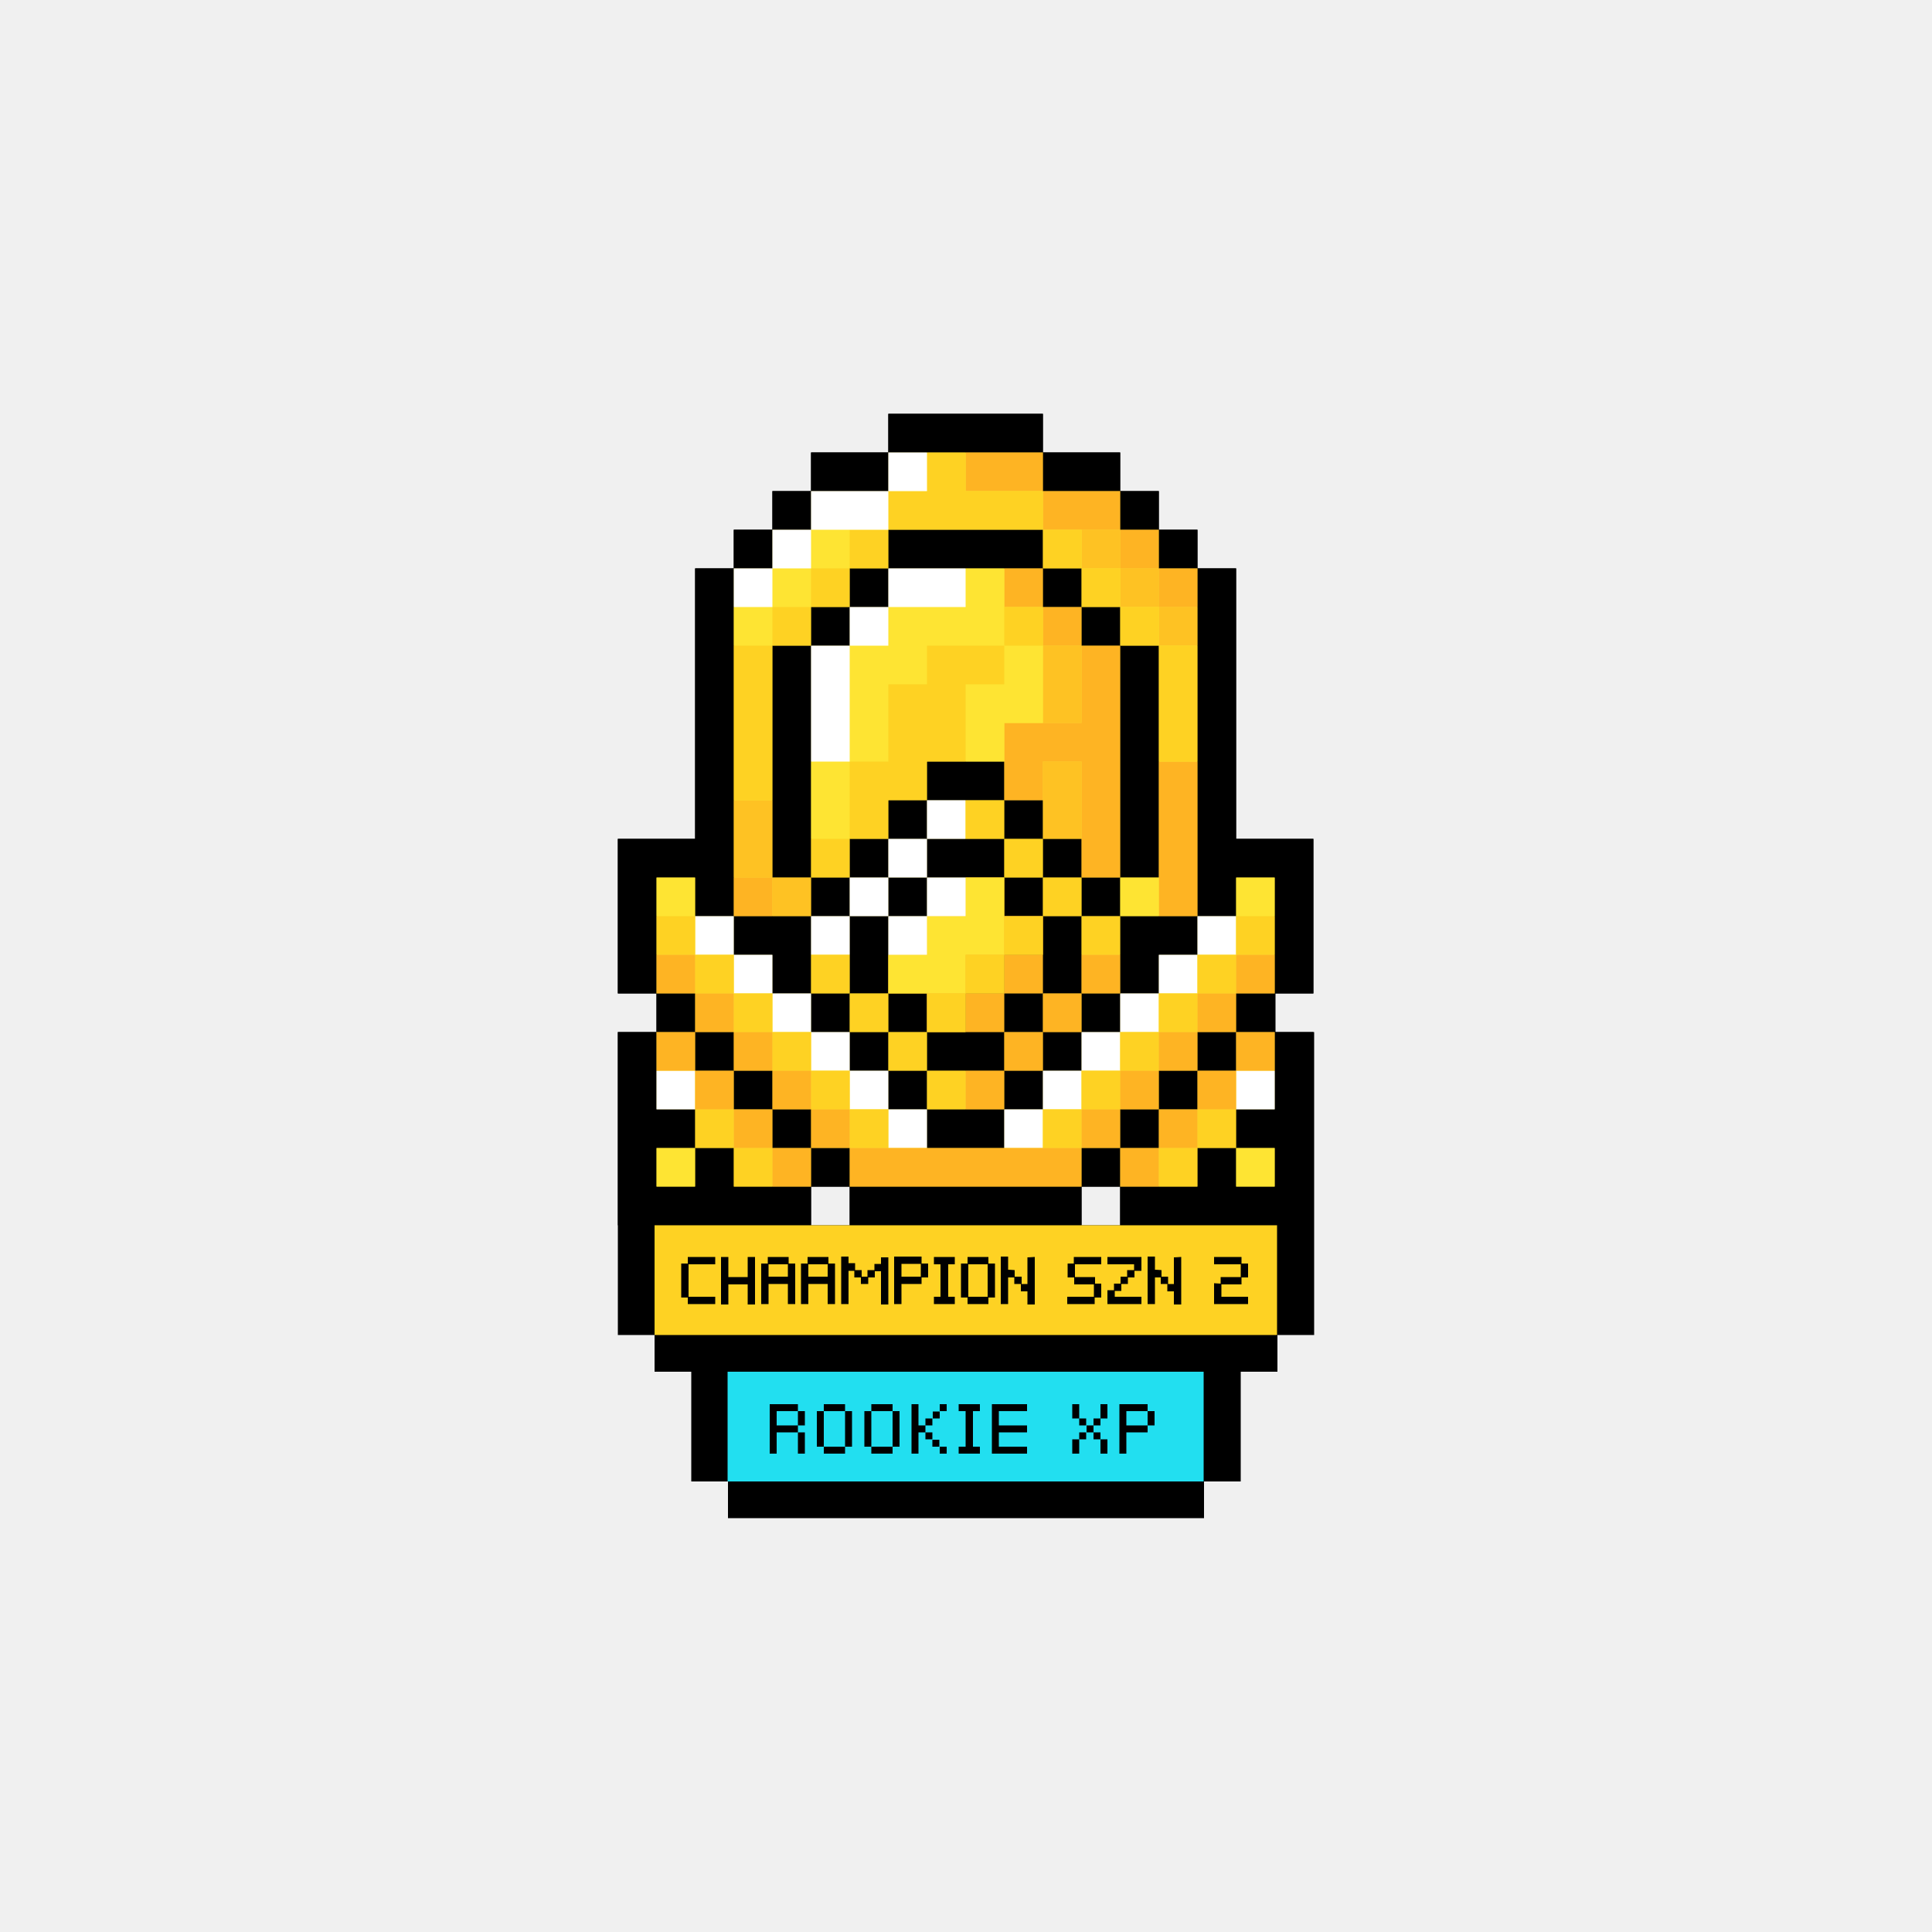
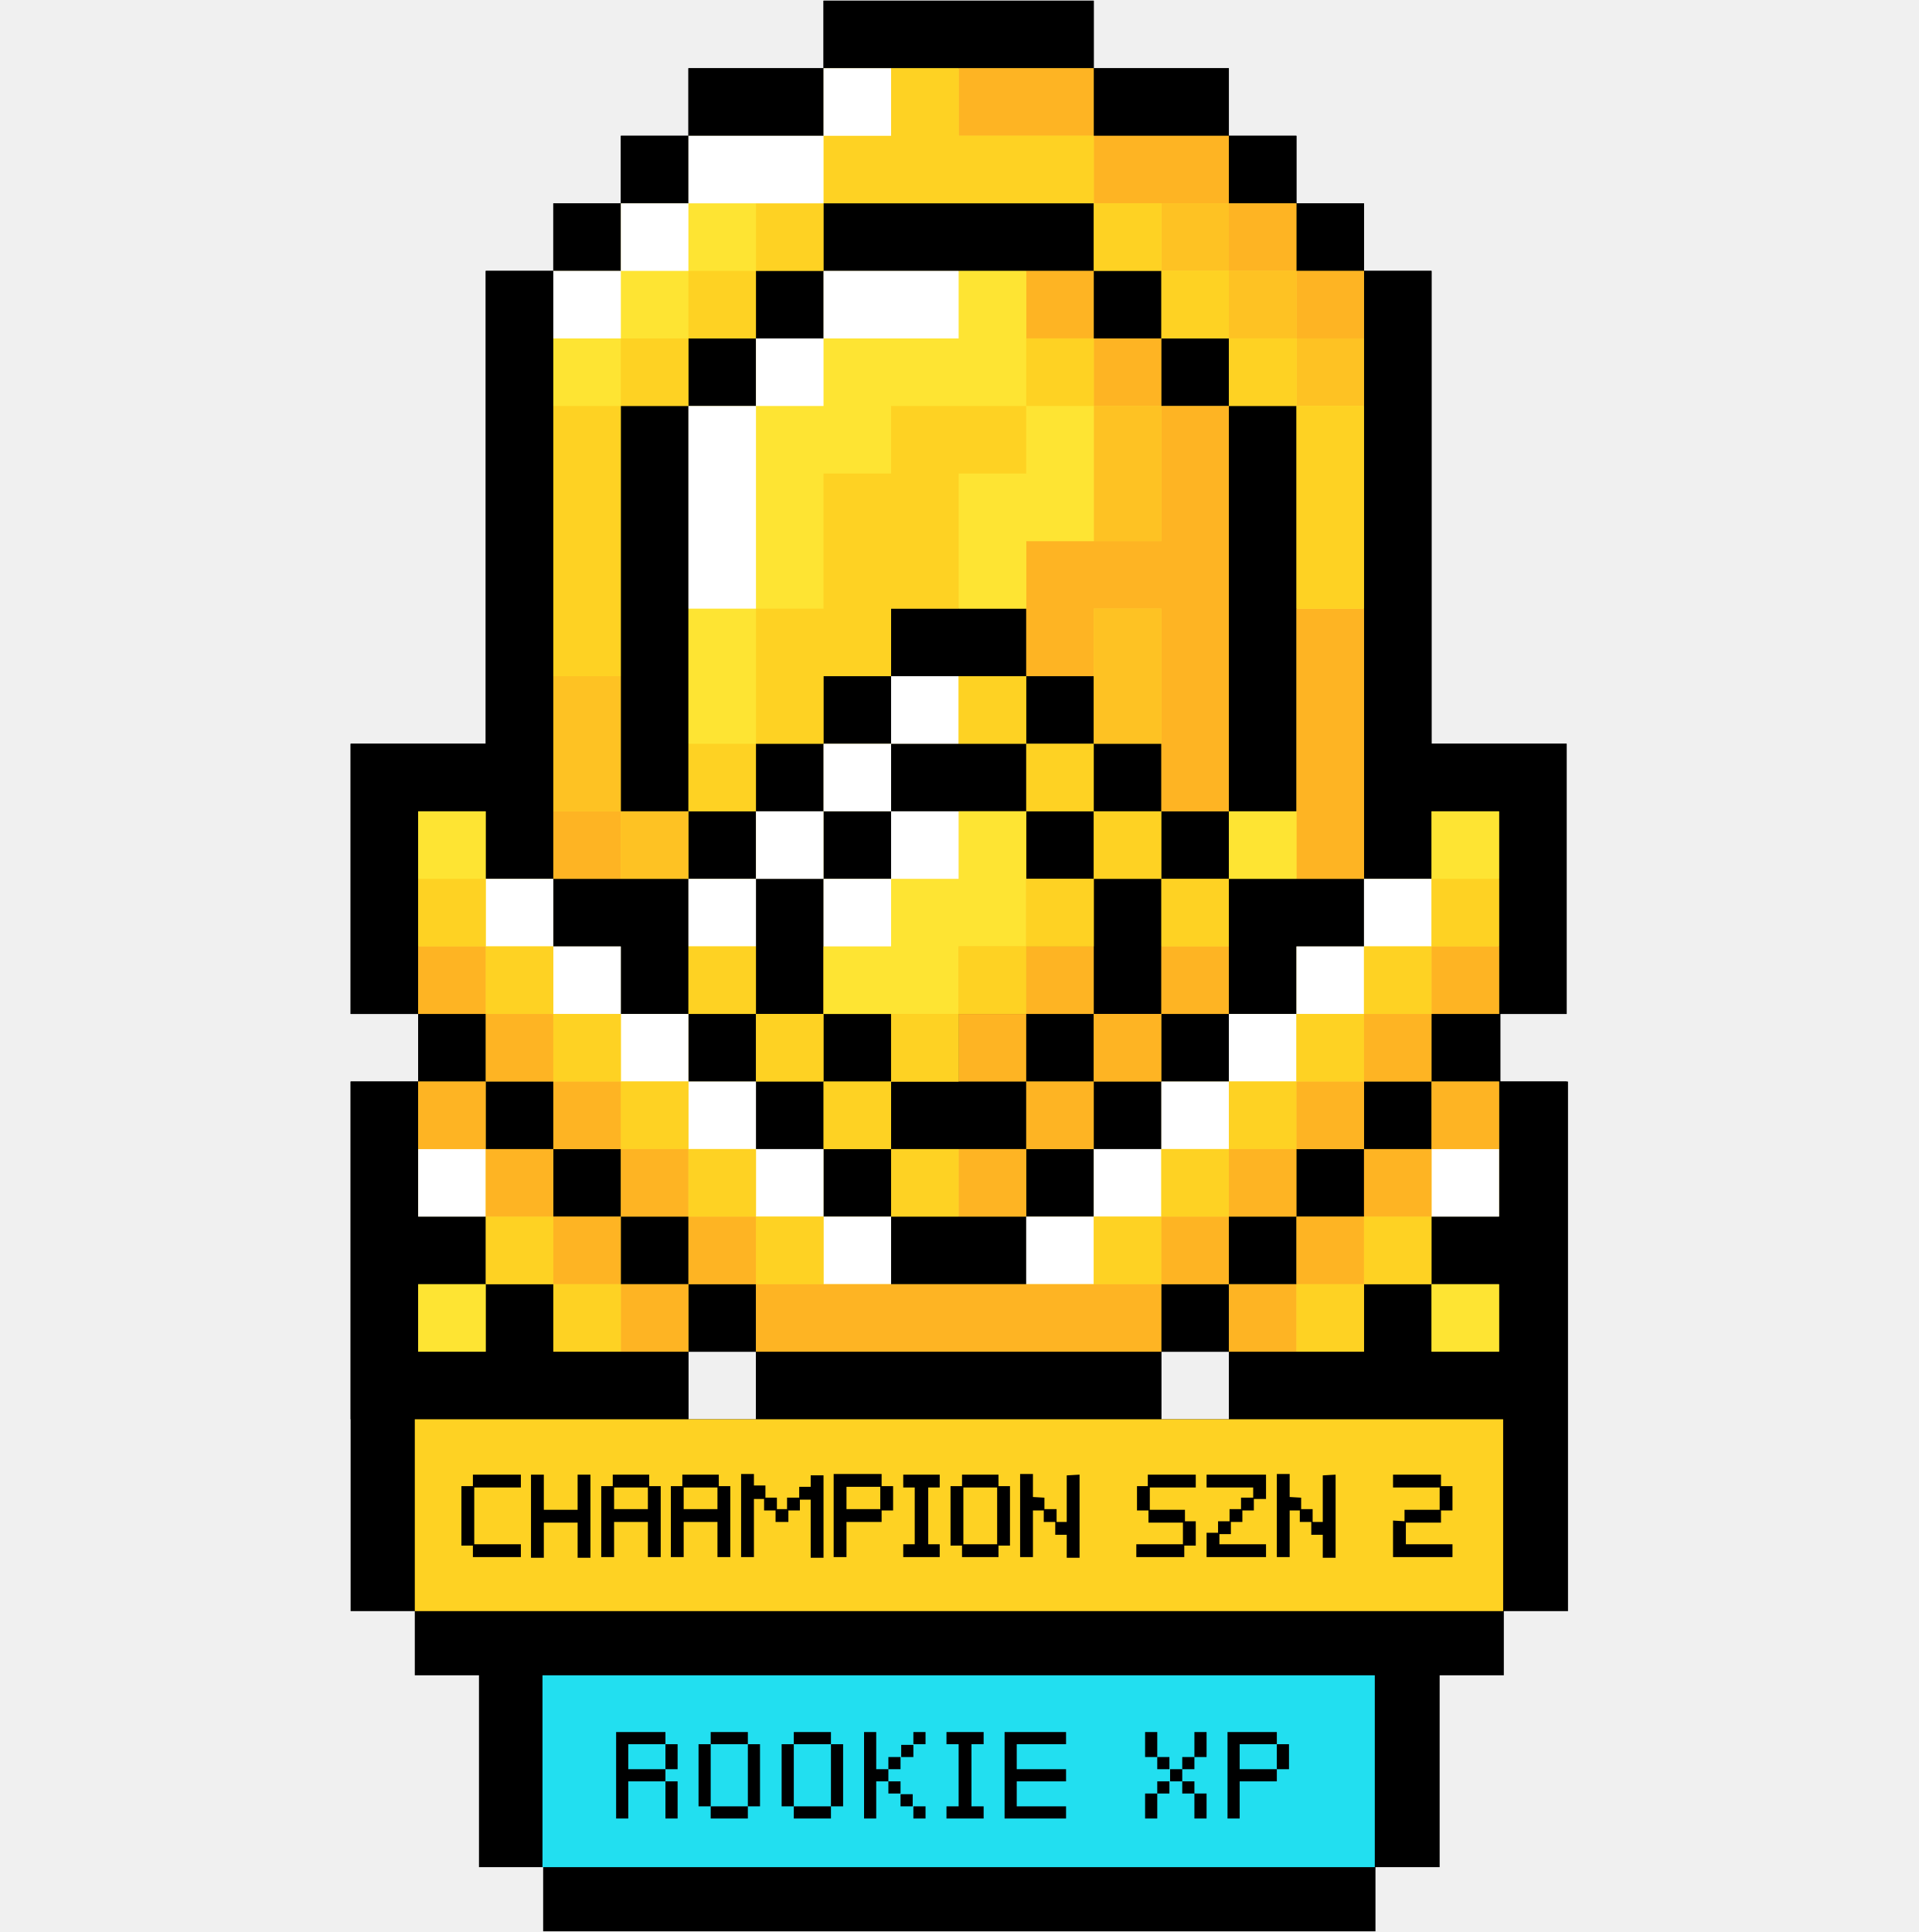
- <svg xmlns="http://www.w3.org/2000/svg" viewBox="0 0 500 500">
-   <path d="M339.9 257.1v-40h-20v-70h-10v-10h-10v-10h-10v-10h-20v-10h-40v10h-20v10h-10v10h-10v10h-10v70h-20v40h10v10h-10v50 28.4h9.5v9.5h9.5v28.4h9.5v9.5h123.2v-9.5h9.5V355h9.5v-9.5h9.5v-78.4h-10v-10h9.8zm-130 60v-10h10v10h-10zm70 0v-10h10v10h-10z" />
-   <g fill="#fee433">
-     <path d="M209.9 237.1v-10h-10v-60h10v-10h10v-10h10v-10h40v10h10v10h10v10h10v60h-10v10h20v-90h-10v-10h-10v-10h-20v-10h-40v10h-20v10h-10v10h-10v90h20z" />
-     <path d="M319.9 227.1v10h-10v10h-10v10h-10v10h-10v10h-10v10h-10v10h-20v-10h-10v-10h-10v-10h-10v-10h-10v-10h-10v-10h-10v-10h-10v30h10v10h10v10h10v10h10v10h10v10h60v-10h10v-10h10v-10h10v-10h10v-10h10v-30h-10zm-150 70h10v10h-10zm150 0h10v10h-10zm-100-80h10v-10h10v-10h20v10h10v10h10v10h10v-60h-10v-10h-10v-10h-40v10h-10v10h-10v60h10v-10z" />
-     <path d="M269.9 237.1h-10v-10h-20v10h-10v20h10v10h20v-10h10v-20zm-20-20h10v-10h-20v10h10z" />
-     <path d="M229.9 217.1h10v10h-10z" />
-     <path d="M219.9 227.1h10v10h-10zm10 40h10v10h-10zm40-40h10v10h-10z" />
-     <path d="M259.9 217.1h10v10h-10zm-40 30v-10h-10v20h10v-10z" />
-     <path d="M289.9 237.1h-10v20h10v-20zm-70 20h10v10h-10zm40 10h10v10h-10z" />
-     <path d="M249.9 277.1h-10v10h20v-10h-10zm20-20h10v10h-10zm-70 30h-10v-10h-10v-10h-10v20h10v10h10v10h20v-10h-10v-10zm110-10v10h-10v10h-10v10h20v-10h10v-10h10v-20h-10v10h-10z" />
-   </g>
-   <path d="M279.9 127.1h10v-10h-20v10h10z" />
-   <path d="M289.9 127.1h10v10h-10z" />
-   <path d="M299.9 137.1h10v10h-10zm-70-10v-10h-20v10h20z" />
-   <path d="M199.9 127.1h10v10h-10z" />
-   <path d="M189.9 137.1h10v10h-10zm100 50v40h10v-60h-10v20zm-80 20v-40h-10v60h10v-20zm40-90h20v-10h-40v10h20zm0 30h20v-10h-40v10h20z" />
-   <path d="M269.9 147.1h10v10h-10z" />
-   <path d="M279.9 157.1h10v10h-10zm-60-10h10v10h-10z" />
-   <path d="M209.9 157.1h10v10h-10zm30 130v10h20v-10h-20zm20-80v-10h-20v10h20zm-20 60v10h20v-10h-20z" />
-   <path d="M259.9 257.1h10v10h-10zm0-50h10v10h-10zm20 20h10v10h-10z" />
-   <path d="M289.9 237.1v20h10v-10h10v-10h-20zm-20-20h10v10h-10zm50 40h10v10h-10z" />
-   <path d="M329.9 217.1h-10v-70h-10v90h10v-10h10v30h10v-40h-10zm-50 40h10v10h-10z" />
-   <path d="M269.9 267.1h10v10h-10z" />
-   <path d="M259.9 277.1h10v10h-10zm-80-10h10v10h-10z" />
-   <path d="M189.9 277.1h10v10h-10z" />
-   <path d="M199.9 287.1h10v10h-10z" />
-   <path d="M209.9 297.1h10v10h-10z" />
-   <path d="M189.9 307.1v-10h-10v10h-10v-10h10v-10h-10v-20h-10v50h50v-10h-20zm120-40h10v10h-10z" />
-   <path d="M299.9 277.1h10v10h-10z" />
-   <path d="M289.9 287.1h10v10h-10z" />
-   <path d="M279.9 297.1h10v10h-10z" />
-   <path d="M259.9 307.1h-40v10h60v-10h-20zm70-20h-10v10h10v10h-10v-10h-10v10h-20v10h50v-50h-10v20zm-100-30h10v10h-10zm20-40h-10v10h20v-10h-10z" />
-   <path d="M259.9 227.1h10v10h-10zm-30 0h10v10h-10z" />
-   <path d="M269.9 247.1v10h10v-20h-10v10zm-40-10h-10v20h10v-20z" />
-   <path d="M229.9 207.1h10v10h-10zm-20 20h10v10h-10z" />
-   <path d="M209.9 237.1h-20v10h10v10h10v-20zm10-20h10v10h-10zm-50 40h10v10h-10z" />
-   <path d="M169.9 237.1v-10h10v10h10v-90h-10v70h-20v40h10v-20zm40 20h10v10h-10z" />
-   <path d="M219.9 267.1h10v10h-10z" />
-   <path d="M229.9 277.1h10v10h-10zm20-20h10v10h-10z" />
-   <path d="M259.9 247.1h10v10h-10z" />
-   <g fill="#feb423">
-     <path d="M239.9 257.1h10v10h-10z" />
-     <path d="M249.9 247.1h10v10h-10z" />
-     <path d="M259.9 237.1h10v10h-10z" />
-     <path d="M249.9 227.1v10h-10v10h-10v10h20v-10h10v-20h-10z" />
-   </g>
-   <g fill="#fec223">
-     <path d="M269.9 177.1v10h10v-20h-10v10zm0 30v10h10v-20h-10v10zm10-70h10v10h-10z" />
-     <path d="M289.9 147.1h10v10h-10z" />
-     <path d="M299.9 157.1h10v10h-10zm-100 50h-10v20h10v-20z" />
-     <path d="M199.9 227.1h10v10h-10z" />
-   </g>
-   <g fill="#feb423">
-     <path d="M259.9 117.1h-10v10h20v-10h-10z" />
-     <path d="M279.9 127.1h-10v10h20v-10h-10z" />
-     <path d="M289.9 137.1h10v10h-10z" />
-     <path d="M299.9 147.1h10v10h-10zm0 60v30h10v-40h-10v10zm-110 20h10v10h-10zm90-60v20h-20v20h10v-10h10v30h10v-60h-10zm-20-20h10v10h-10z" />
-     <path d="M269.9 157.1h10v10h-10zm-20 100h10v10h-10z" />
-     <path d="M259.9 247.1h10v10h-10z" />
-   </g>
-   <g fill="#fee433">
-     <path d="M259.9 147.1h-10v10h-20v10h-10v30h10v-20h10v-10h20v-20z" />
-     <path d="M209.9 207.1v10h10v-20h-10v10zm50-30h-10v20h10v-10h10v-20h-10v10zm-50-40h10v10h-10z" />
-     <path d="M199.9 147.1h10v10h-10z" />
-     <path d="M189.9 157.1h10v10h-10zm100 70h10v10h-10zm30 0h10v10h-10zm-150 70h10v10h-10zm150 0h10v10h-10zm-150-70h10v10h-10zm80 10h-10v10h-10v10h20v-10h10v-20h-10v10z" />
-   </g>
-   <g fill="#fed223">
-     <path d="M209.9 217.1h10v10h-10z" />
-     <path d="M239.9 177.1h-10v20h-10v20h10v-10h10v-10h10v-20h10v-10h-20v10z" />
-     <path d="M259.9 157.1h10v10h-10zm-40-20h10v10h-10z" />
-     <path d="M209.9 147.1h10v10h-10z" />
-     <path d="M199.9 157.1h10v10h-10zm60-30h-10v-10h-10v10h-10v10h40v-10h-10z" />
-     <path d="M269.9 137.1h10v10h-10z" />
-     <path d="M279.9 147.1h10v10h-10z" />
-     <path d="M289.9 157.1h10v10h-10zm-100 20v30h10v-40h-10v10z" />
-     <path d="M299.9 167.1v30h10v-30h-10zm-50 80h10v10h-10z" />
-     <path d="M239.9 257.1h10v10h-10zm20-20h10v10h-10z" />
-   </g>
-   <g fill="#fff">
-     <path d="M239.9 147.1h-10v10h20v-10h-10zm-30 30v20h10v-30h-10v10z" />
-     <path d="M219.9 157.1h10v10h-10zm10-40h10v10h-10z" />
-     <path d="M229.9 137.1v-10h-20v10h20z" />
-     <path d="M199.9 137.1h10v10h-10z" />
-     <path d="M189.9 147.1h10v10h-10zm50 80h10v10h-10z" />
-     <path d="M229.9 237.1h10v10h-10zm30 50h10v10h-10z" />
-     <path d="M269.9 277.1h10v10h-10z" />
-     <path d="M279.9 267.1h10v10h-10z" />
-     <path d="M289.9 257.1h10v10h-10z" />
-     <path d="M299.9 247.1h10v10h-10z" />
-     <path d="M309.9 237.1h10v10h-10zm-140 40h10v10h-10zm150 0h10v10h-10zm-90 10h10v10h-10z" />
-     <path d="M219.9 277.1h10v10h-10z" />
-     <path d="M209.9 267.1h10v10h-10z" />
-     <path d="M199.9 257.1h10v10h-10z" />
-     <path d="M189.9 247.1h10v10h-10zm50-40h10v10h-10z" />
-     <path d="M229.9 217.1h10v10h-10zm-20 20h10v10h-10z" />
-     <path d="M219.9 227.1h10v10h-10zm-40 10h10v10h-10z" />
-   </g>
-   <g fill="#fed223">
-     <path d="M269.9 287.1h10v10h-10zm-30-10h10v10h-10z" />
-     <path d="M279.9 277.1h10v10h-10zm30-30h10v10h-10z" />
-     <path d="M319.9 237.1h10v10h-10zm-30 30h10v10h-10z" />
-     <path d="M299.9 257.1h10v10h-10zm-120 30h10v10h-10z" />
-     <path d="M189.9 297.1h10v10h-10zm120-10h10v10h-10z" />
-     <path d="M299.9 297.1h10v10h-10zm-80-10h10v10h-10zm10-20h10v10h-10zm20-60h10v10h-10zm20 20h10v10h-10z" />
-     <path d="M259.9 217.1h10v10h-10zm-50 30h10v10h-10z" />
-     <path d="M279.9 237.1h10v10h-10zm-60 20h10v10h-10zm-10 20h10v10h-10zm-30-30h10v10h-10z" />
-     <path d="M169.9 237.1h10v10h-10zm30 30h10v10h-10z" />
-     <path d="M189.9 257.1h10v10h-10z" />
-   </g>
-   <g fill="#feb423">
-     <path d="M259.9 297.1h-40v10h60v-10h-20zm0-30h10v10h-10z" />
-     <path d="M249.9 277.1h10v10h-10zm20-20h10v10h-10zm10 30h10v10h-10zm30-30h10v10h-10z" />
-     <path d="M319.9 247.1h10v10h-10zm-30 30h10v10h-10z" />
-     <path d="M299.9 267.1h10v10h-10zm-120 10h10v10h-10z" />
-     <path d="M169.9 267.1h10v10h-10zm30 30h10v10h-10z" />
-     <path d="M189.9 287.1h10v10h-10zm120-10h10v10h-10z" />
-     <path d="M319.9 267.1h10v10h-10zm-30 30h10v10h-10z" />
-     <path d="M299.9 287.1h10v10h-10zm-20-40h10v10h-10zm-70 40h10v10h-10zm-30-30h10v10h-10z" />
-     <path d="M169.9 247.1h10v10h-10zm30 30h10v10h-10z" />
-     <path d="M189.9 267.1h10v10h-10z" />
-   </g>
-   <path d="M302 355H188.3v28.4h123.2V355H302z" fill="#22dff0" />
-   <path d="M321 317.1H169.4v28.4h161.1v-28.4H321z" fill="#fed223" />
-   <path d="M178.1 327.1v8.6h-1.7v-8.6h1.7zm6.9 0h-6.9v-1.7h6.9v1.7zm-6.9 10.3v-1.7h6.9v1.7h-6.9zm17.2-12v12.1h-1.7v-5.2h-5.2v5.2h-1.7v-12.1h1.7v5.2h5.2v-5.2h1.7zm10.4 1.7v10.3H204v-5.2h-5.2v5.2h-1.7v-10.3h1.7v3.4h5.2v-3.4h1.7zm-1.7 0h-5.2v-1.7h5.2v1.7zm12 0v10.3h-1.7v-5.2h-5.2v5.2h-1.7v-10.3h1.7v3.4h5.2v-3.4h1.7zm-1.7 0h-5.2v-1.7h5.2v1.7zm6.9 0v1.7h-1.7v8.6h-1.7v-12.1h1.7v1.7h1.7v.1zm1.7 1.7v1.7h-1.7v-1.7h1.7zm0 1.7h1.7v1.7h-1.7v-1.7zm1.7-1.7h1.7v1.7h-1.7v-1.7zm5.2-3.4v12.1h-1.7v-8.6h-1.7v-1.7h1.7v-1.7h1.7v-.1zm3.4 5.1h5.2v1.7h-5.2v5.2h-1.7v-12.1h6.9v1.7h-5.2v3.5h0zm6.9-3.4v3.4h-1.7v-3.4h1.7zm5.2 0v8.6h1.7v1.7h-5.2v-1.7h1.7v-8.6h-1.7v-1.7h5.2v1.7h-1.7zm5.2 0v8.6h-1.7v-8.6h1.7zm5.2 0h-5.2v-1.7h5.2v1.7zm-5.2 8.6h5.2v1.7h-5.2v-1.7zm6.9-8.6v8.6h-1.7v-8.6h1.7zm5.1 1.7v1.7h-1.7v6.9h-1.7v-12.1h1.7v3.4l1.7.1h0zm1.8 1.7v1.7h-1.7v-1.7h1.7zm3.4-5.1v12.1H266v-3.4h-1.7v-1.7h1.7v-6.9l1.7-.1h0zm10.4 1.7v3.4h-1.7v-3.4h1.7zm-1.8 8.6h6.9v1.7h-6.9v-1.7zm8.6-8.6H278v-1.7h6.9v1.7zm-6.8 5.2v-1.7h5.2v1.7h-5.2zm5.1 3.4v-3.4h1.7v3.4h-1.7zm12.1-10.3v3.4h-1.7v-1.7h-6.9v-1.7h8.6 0zm-8.6 8.6h1.7v1.7h6.9v1.7h-8.6V334zm1.7-1.7h1.7v1.7h-1.7v-1.7zm1.7-1.8h1.7v1.7h-1.7v-1.7zm1.7-1.7h1.7v1.7h-1.7v-1.7zm8.7 0v1.7h-1.7v6.9h-1.7v-12.1h1.7v3.4l1.7.1h0zm1.7 1.7v1.7h-1.7v-1.7h1.7zm3.4-5.1v12.1h-1.7v-3.4h-1.7v-1.7h1.7v-6.9l1.7-.1h0zm15.6 0v1.7h-6.9v-1.7h6.9zm-5.2 6.9v3.4h6.9v1.7h-8.6v-5.2l1.7.1h0zm5.2 0H316v-1.7h5.2v1.7zm1.7-1.8h-1.7v-3.4h1.7v3.4z" stroke="#000" stroke-width=".199" stroke-miterlimit="10" />
-   <path d="M206.5 368.9v1.8h1.8v5.5h-1.8v-5.5H201v5.5h-1.8v-12.8h7.3v1.8H201v3.7h5.5zm0 0v-3.7h1.8v3.7h-1.8zm6.7-3.7v9.2h-1.8v-9.2h1.8zm5.5 0h-5.5v-1.8h5.5v1.8zm-5.5 9.2h5.5v1.8h-5.5v-1.8zm7.3-9.2v9.2h-1.8v-9.2h1.8zm5 0v9.2h-1.8v-9.2h1.8zm5.5 0h-5.5v-1.8h5.5v1.8zm-5.5 9.2h5.5v1.8h-5.5v-1.8zm7.3-9.2v9.2H231v-9.2h1.8zm6.7 3.7v1.8h-1.8v5.5h-1.8v-12.8h1.8v5.5h1.8zm1.8 0h-1.8v-1.8h1.8v1.8zm-1.8 3.6v-1.8h1.8v1.8h-1.8zm3.7-5.4h-1.8v-1.8h1.8v1.8zm-1.9 7.3v-1.8h1.8v1.8h-1.8zm3.7-9.2h-1.8v-1.8h1.8v1.8zm-1.8 11v-1.8h1.8v1.8h-1.8zm8.6-11v9.2h1.8v1.8h-5.5v-1.8h1.8v-9.2h-1.8v-1.8h5.5v1.8h-1.8zm6.7 0v3.7h7.3v1.8h-7.3v3.7h7.3v1.8h-9.1v-12.8h9.1v1.8h-7.3zm20.8-1.8v3.7h-1.8v-3.7h1.8zm-1.8 9.1h1.8v3.7h-1.8v-3.7zm3.6-5.4v1.8h-1.8v-1.8h1.8zm-1.8 3.6h1.8v1.8h-1.8v-1.8zm3.7-1.8v1.8h-1.8v-1.8h1.8zm1.8 0H283v-1.8h1.8v1.8zm-1.8 3.6v-1.8h1.8v1.8H283zm3.6-5.4h-1.8v-3.7h1.8v3.7zm-1.8 9.1v-3.7h1.8v3.7h-1.8zm6.7-7.3h5.5v1.8h-5.5v5.5h-1.8v-12.8h7.3v1.8h-5.5v3.7zm7.3-3.7v3.7H297v-3.7h1.8z" />
+ <svg xmlns="http://www.w3.org/2000/svg" width="284" height="286" viewBox="0 0 284 286" fill="none">
+   <path d="M231.9 150.1V110.1H211.9V40.1H201.9V30.1H191.9V20.1H181.9V10.1H161.9V0.1H121.9V10.1H101.9V20.1H91.9V30.1H81.9V40.1H71.9V110.1H51.9V150.1H61.9V160.1H51.9V210.1V238.5H61.4V248H70.9V276.4H80.4V285.9H203.6V276.4H213.1V248H222.6V238.5H232.1V160.1H222.1V150.1H231.9ZM101.9 210.1V200.1H111.9V210.1H101.9ZM171.9 210.1V200.1H181.9V210.1H171.9Z" fill="black" />
+   <path d="M101.9 130.1V120.1H91.9V60.1H101.9V50.1H111.9V40.1H121.9V30.1H161.9V40.1H171.9V50.1H181.9V60.1H191.9V120.1H181.9V130.1H201.9V40.1H191.9V30.1H181.9V20.1H161.9V10.1H121.9V20.1H101.9V30.1H91.9V40.1H81.9V130.1H101.9V130.1Z" fill="#FEE433" />
+   <path d="M211.9 120.1V130.1H201.9V140.1H191.9V150.1H181.9V160.1H171.9V170.1H161.9V180.1H151.9V190.1H131.9V180.1H121.9V170.1H111.9V160.1H101.9V150.1H91.9V140.1H81.9V130.1H71.9V120.1H61.9V150.1H71.9V160.1H81.9V170.1H91.9V180.1H101.9V190.1H111.9V200.1H171.9V190.1H181.9V180.1H191.9V170.1H201.9V160.1H211.9V150.1H221.9V120.1H211.9V120.1ZM61.9 190.1H71.9V200.1H61.9V190.1ZM211.9 190.1H221.9V200.1H211.9V190.1ZM111.9 110.1H121.9V100.1H131.9V90.1H151.9V100.1H161.9V110.1H171.9V120.1H181.9V60.1H171.9V50.1H161.9V40.1H121.9V50.1H111.9V60.1H101.9V120.1H111.9V110.1Z" fill="#FEE433" />
+   <path d="M161.9 130.1H151.9V120.1H131.9V130.1H121.9V150.1H131.9V160.1H151.9V150.1H161.9V130.1V130.1ZM141.9 110.1H151.9V100.1H131.9V110.1H141.9Z" fill="#FEE433" />
+   <path d="M121.9 110.1H131.9V120.1H121.9V110.1Z" fill="#FEE433" />
+   <path d="M111.9 120.1H121.9V130.1H111.9V120.1ZM121.9 160.1H131.9V170.1H121.9V160.1ZM161.9 120.1H171.9V130.1H161.9V120.1Z" fill="#FEE433" />
+   <path d="M151.9 110.1H161.9V120.1H151.9V110.1ZM111.9 140.1V130.1H101.9V150.1H111.9V140.1V140.1Z" fill="#FEE433" />
+   <path d="M181.9 130.1H171.9V150.1H181.9V130.1V130.1ZM111.9 150.1H121.9V160.1H111.9V150.1ZM151.9 160.1H161.9V170.1H151.9V160.1Z" fill="#FEE433" />
+   <path d="M141.9 170.1H131.9V180.1H151.9V170.1H141.9V170.1ZM161.9 150.1H171.9V160.1H161.9V150.1ZM91.9 180.1H81.9V170.1H71.9V160.1H61.9V180.1H71.9V190.1H81.9V200.1H101.9V190.1H91.9V180.1ZM201.9 170.1V180.1H191.9V190.1H181.9V200.1H201.9V190.1H211.9V180.1H221.9V160.1H211.9V170.1H201.9Z" fill="#FEE433" />
+   <path d="M171.9 20.1H181.9V10.1H161.9V20.1H171.9Z" fill="black" />
+   <path d="M181.9 20.1H191.9V30.1H181.9V20.1Z" fill="black" />
+   <path d="M191.9 30.1H201.9V40.1H191.9V30.1ZM121.9 20.1V10.1H101.9V20.1H121.9Z" fill="black" />
+   <path d="M91.9 20.1H101.9V30.1H91.9V20.1Z" fill="black" />
+   <path d="M81.9 30.1H91.9V40.1H81.9V30.1ZM181.9 80.1V120.1H191.9V60.1H181.9V80.1ZM101.9 100.1V60.1H91.9V120.1H101.9V100.1ZM141.9 10.1H161.9V0.1H121.9V10.1H141.9ZM141.9 40.1H161.9V30.1H121.9V40.1H141.9Z" fill="black" />
+   <path d="M161.9 40.1H171.9V50.1H161.9V40.1Z" fill="black" />
+   <path d="M171.9 50.1H181.9V60.1H171.9V50.1ZM111.9 40.1H121.9V50.1H111.9V40.1Z" fill="black" />
+   <path d="M101.9 50.1H111.9V60.1H101.9V50.1ZM131.9 180.1V190.1H151.9V180.1H131.9V180.1ZM151.9 100.1V90.1H131.9V100.1H151.9ZM131.9 160.1V170.1H151.9V160.1H131.9Z" fill="black" />
+   <path d="M151.9 150.1H161.9V160.1H151.9V150.1ZM151.9 100.1H161.9V110.1H151.9V100.1ZM171.9 120.1H181.9V130.1H171.9V120.1Z" fill="black" />
+   <path d="M181.9 130.1V150.1H191.9V140.1H201.9V130.1H181.9V130.1ZM161.9 110.1H171.9V120.1H161.9V110.1ZM211.9 150.1H221.9V160.1H211.9V150.1Z" fill="black" />
+   <path d="M221.9 110.1H211.9V40.1H201.9V130.1H211.9V120.1H221.9V150.1H231.9V110.1H221.9V110.1ZM171.9 150.1H181.9V160.1H171.9V150.1Z" fill="black" />
+   <path d="M161.9 160.1H171.9V170.1H161.9V160.1Z" fill="black" />
+   <path d="M151.9 170.1H161.9V180.1H151.9V170.1ZM71.9 160.1H81.9V170.1H71.9V160.1Z" fill="black" />
+   <path d="M81.9 170.1H91.9V180.1H81.9V170.1Z" fill="black" />
+   <path d="M91.9 180.1H101.9V190.1H91.9V180.1Z" fill="black" />
+   <path d="M101.9 190.1H111.9V200.1H101.9V190.1Z" fill="black" />
+   <path d="M81.9 200.1V190.1H71.9V200.1H61.9V190.1H71.9V180.1H61.9V160.1H51.9V210.1H101.9V200.1H81.9ZM201.9 160.1H211.9V170.1H201.9V160.1Z" fill="black" />
+   <path d="M191.9 170.1H201.9V180.1H191.9V170.1Z" fill="black" />
+   <path d="M181.9 180.1H191.9V190.1H181.9V180.1Z" fill="black" />
+   <path d="M171.9 190.1H181.9V200.1H171.9V190.1Z" fill="black" />
+   <path d="M151.9 200.1H111.9V210.1H171.9V200.1H151.9ZM221.9 180.1H211.9V190.1H221.9V200.1H211.9V190.1H201.9V200.1H181.9V210.1H231.9V160.1H221.9V180.1ZM121.9 150.1H131.9V160.1H121.9V150.1ZM141.9 110.1H131.9V120.1H151.9V110.1H141.9Z" fill="black" />
+   <path d="M151.9 120.1H161.9V130.1H151.9V120.1ZM121.9 120.1H131.9V130.1H121.9V120.1Z" fill="black" />
+   <path d="M161.9 140.1V150.1H171.9V130.1H161.9V140.1V140.1ZM121.9 130.1H111.9V150.1H121.9V130.1V130.1Z" fill="black" />
+   <path d="M121.9 100.1H131.9V110.1H121.9V100.1ZM101.9 120.1H111.9V130.1H101.9V120.1Z" fill="black" />
+   <path d="M101.9 130.1H81.9V140.1H91.9V150.1H101.9V130.1V130.1ZM111.9 110.1H121.9V120.1H111.9V110.1ZM61.9 150.1H71.9V160.1H61.9V150.1Z" fill="black" />
+   <path d="M61.9 130.1V120.1H71.9V130.1H81.9V40.1H71.9V110.1H51.9V150.1H61.9V130.1V130.1ZM101.9 150.1H111.9V160.1H101.9V150.1Z" fill="black" />
+   <path d="M111.9 160.1H121.9V170.1H111.9V160.1Z" fill="black" />
+   <path d="M121.9 170.1H131.9V180.1H121.9V170.1ZM141.9 150.1H151.9V160.1H141.9V150.1Z" fill="black" />
+   <path d="M151.9 140.1H161.9V150.1H151.9V140.1Z" fill="black" />
+   <path d="M131.9 150.1H141.9V160.1H131.9V150.1Z" fill="#FEB423" />
+   <path d="M141.9 140.1H151.9V150.1H141.9V140.1Z" fill="#FEB423" />
+   <path d="M151.9 130.1H161.9V140.1H151.9V130.1Z" fill="#FEB423" />
+   <path d="M141.9 120.1V130.1H131.9V140.1H121.9V150.1H141.9V140.1H151.9V120.1H141.9V120.1Z" fill="#FEB423" />
+   <path d="M161.9 70.1V80.1H171.9V60.1H161.9V70.1ZM161.9 100.1V110.1H171.9V90.1H161.9V100.1ZM171.9 30.1H181.9V40.1H171.9V30.1Z" fill="#FEC223" />
+   <path d="M181.9 40.1H191.9V50.1H181.9V40.1Z" fill="#FEC223" />
+   <path d="M191.9 50.1H201.9V60.1H191.9V50.1ZM91.9 100.1H81.9V120.1H91.9V100.1Z" fill="#FEC223" />
+   <path d="M91.9 120.1H101.9V130.1H91.9V120.1Z" fill="#FEC223" />
+   <path d="M151.9 10.1H141.9V20.1H161.9V10.1H151.9Z" fill="#FEB423" />
+   <path d="M171.9 20.1H161.9V30.1H181.9V20.1H171.9Z" fill="#FEB423" />
+   <path d="M181.9 30.1H191.9V40.1H181.9V30.1Z" fill="#FEB423" />
+   <path d="M191.9 40.1H201.9V50.1H191.9V40.1ZM191.9 100.1V130.1H201.9V90.1H191.9V100.1ZM81.9 120.1H91.9V130.1H81.9V120.1ZM171.9 60.1V80.1H151.9V100.1H161.9V90.1H171.9V120.1H181.9V60.1H171.9ZM151.9 40.1H161.9V50.1H151.9V40.1Z" fill="#FEB423" />
+   <path d="M161.9 50.1H171.9V60.1H161.9V50.1ZM141.9 150.1H151.9V160.1H141.9V150.1Z" fill="#FEB423" />
+   <path d="M151.9 140.1H161.9V150.1H151.9V140.1Z" fill="#FEB423" />
+   <path d="M151.9 40.1H141.9V50.1H121.9V60.1H111.9V90.1H121.9V70.1H131.9V60.1H151.9V40.1Z" fill="#FEE433" />
+   <path d="M101.9 100.1V110.1H111.9V90.1H101.9V100.1ZM151.9 70.1H141.9V90.1H151.9V80.1H161.9V60.1H151.9V70.1ZM101.9 30.1H111.9V40.1H101.9V30.1Z" fill="#FEE433" />
+   <path d="M91.9 40.1H101.9V50.1H91.9V40.1Z" fill="#FEE433" />
+   <path d="M81.9 50.1H91.9V60.1H81.9V50.1ZM181.9 120.1H191.9V130.1H181.9V120.1ZM211.9 120.1H221.9V130.1H211.9V120.1ZM61.9 190.1H71.9V200.1H61.9V190.1ZM211.9 190.1H221.9V200.1H211.9V190.1ZM61.9 120.1H71.9V130.1H61.9V120.1ZM141.9 130.1H131.9V140.1H121.9V150.1H141.9V140.1H151.9V120.1H141.9V130.1Z" fill="#FEE433" />
+   <path d="M101.9 110.1H111.9V120.1H101.9V110.1Z" fill="#FED223" />
+   <path d="M131.9 70.1H121.9V90.1H111.9V110.1H121.9V100.1H131.9V90.1H141.9V70.1H151.9V60.1H131.9V70.1V70.1Z" fill="#FED223" />
+   <path d="M151.9 50.1H161.9V60.1H151.9V50.1ZM111.9 30.1H121.9V40.1H111.9V30.1Z" fill="#FED223" />
+   <path d="M101.9 40.1H111.9V50.1H101.9V40.1Z" fill="#FED223" />
+   <path d="M91.9 50.1H101.9V60.1H91.9V50.1ZM151.9 20.1H141.9V10.1H131.9V20.1H121.9V30.1H161.9V20.1H151.9Z" fill="#FED223" />
+   <path d="M161.9 30.1H171.9V40.1H161.9V30.1Z" fill="#FED223" />
+   <path d="M171.9 40.1H181.9V50.1H171.9V40.1Z" fill="#FED223" />
+   <path d="M181.9 50.1H191.9V60.1H181.9V50.1ZM81.9 70.1V100.1H91.9V60.1H81.9V70.1Z" fill="#FED223" />
+   <path d="M191.9 60.1V90.1H201.9V60.1H191.9ZM141.9 140.1H151.9V150.1H141.9V140.1Z" fill="#FED223" />
+   <path d="M131.9 150.1H141.9V160.1H131.9V150.1ZM151.9 130.1H161.9V140.1H151.9V130.1Z" fill="#FED223" />
+   <path d="M131.9 40.1H121.9V50.1H141.9V40.1H131.9ZM101.9 70.1V90.1H111.9V60.1H101.9V70.1Z" fill="white" />
+   <path d="M111.9 50.1H121.9V60.1H111.9V50.1ZM121.9 10.1H131.9V20.1H121.9V10.1Z" fill="white" />
+   <path d="M121.9 30.1V20.1H101.9V30.1H121.9Z" fill="white" />
+   <path d="M91.9 30.1H101.9V40.1H91.9V30.1Z" fill="white" />
+   <path d="M81.9 40.1H91.9V50.1H81.9V40.1ZM131.9 120.1H141.9V130.1H131.9V120.1Z" fill="white" />
+   <path d="M121.9 130.1H131.9V140.1H121.9V130.1ZM151.9 180.1H161.9V190.1H151.9V180.1Z" fill="white" />
+   <path d="M161.9 170.1H171.9V180.1H161.9V170.1Z" fill="white" />
+   <path d="M171.9 160.1H181.9V170.1H171.9V160.1Z" fill="white" />
+   <path d="M181.9 150.1H191.9V160.1H181.9V150.1Z" fill="white" />
+   <path d="M191.9 140.1H201.9V150.1H191.9V140.1Z" fill="white" />
+   <path d="M201.9 130.1H211.9V140.1H201.9V130.1ZM61.9 170.1H71.9V180.1H61.9V170.1ZM211.9 170.1H221.9V180.1H211.9V170.1ZM121.9 180.1H131.9V190.1H121.9V180.1Z" fill="white" />
+   <path d="M111.9 170.1H121.9V180.1H111.9V170.1Z" fill="white" />
+   <path d="M101.9 160.1H111.9V170.1H101.9V160.1Z" fill="white" />
+   <path d="M91.9 150.1H101.9V160.1H91.9V150.1Z" fill="white" />
+   <path d="M81.9 140.1H91.9V150.1H81.9V140.1ZM131.9 100.1H141.9V110.1H131.9V100.1Z" fill="white" />
+   <path d="M121.9 110.1H131.9V120.1H121.9V110.1ZM101.9 130.1H111.9V140.1H101.9V130.1Z" fill="white" />
+   <path d="M111.9 120.1H121.9V130.1H111.9V120.1ZM71.9 130.1H81.9V140.1H71.9V130.1Z" fill="white" />
+   <path d="M161.9 180.1H171.9V190.1H161.9V180.1ZM131.9 170.1H141.9V180.1H131.9V170.1Z" fill="#FED223" />
+   <path d="M171.9 170.1H181.9V180.1H171.9V170.1ZM201.9 140.1H211.9V150.1H201.9V140.1Z" fill="#FED223" />
+   <path d="M211.9 130.1H221.9V140.1H211.9V130.1ZM181.9 160.1H191.9V170.1H181.9V160.1Z" fill="#FED223" />
+   <path d="M191.9 150.1H201.9V160.1H191.9V150.1ZM71.9 180.1H81.9V190.1H71.9V180.1Z" fill="#FED223" />
+   <path d="M81.9 190.1H91.9V200.1H81.9V190.1ZM201.9 180.1H211.9V190.1H201.9V180.1Z" fill="#FED223" />
+   <path d="M191.9 190.1H201.9V200.1H191.9V190.1ZM111.9 180.1H121.9V190.1H111.9V180.1ZM121.9 160.1H131.9V170.1H121.9V160.1ZM141.9 100.1H151.9V110.1H141.9V100.1ZM161.9 120.1H171.9V130.1H161.9V120.1Z" fill="#FED223" />
+   <path d="M151.9 110.1H161.9V120.1H151.9V110.1ZM101.9 140.1H111.9V150.1H101.9V140.1Z" fill="#FED223" />
+   <path d="M171.9 130.1H181.9V140.1H171.9V130.1ZM111.9 150.1H121.9V160.1H111.9V150.1ZM101.9 170.1H111.9V180.1H101.9V170.1ZM71.9 140.1H81.9V150.1H71.9V140.1Z" fill="#FED223" />
+   <path d="M61.9 130.1H71.9V140.1H61.9V130.1ZM91.9 160.1H101.9V170.1H91.9V160.1Z" fill="#FED223" />
+   <path d="M81.9 150.1H91.9V160.1H81.9V150.1Z" fill="#FED223" />
+   <path d="M151.9 190.1H111.9V200.1H171.9V190.1H151.9ZM151.9 160.1H161.9V170.1H151.9V160.1Z" fill="#FEB423" />
+   <path d="M141.9 170.1H151.9V180.1H141.9V170.1ZM161.9 150.1H171.9V160.1H161.9V150.1ZM171.9 180.1H181.9V190.1H171.9V180.1ZM201.9 150.1H211.9V160.1H201.9V150.1Z" fill="#FEB423" />
+   <path d="M211.9 140.1H221.9V150.1H211.9V140.1ZM181.9 170.1H191.9V180.1H181.9V170.1Z" fill="#FEB423" />
+   <path d="M191.9 160.1H201.9V170.1H191.9V160.1ZM71.9 170.1H81.9V180.1H71.9V170.1Z" fill="#FEB423" />
+   <path d="M61.9 160.1H71.9V170.1H61.9V160.1ZM91.9 190.1H101.9V200.1H91.9V190.1Z" fill="#FEB423" />
+   <path d="M81.9 180.1H91.9V190.1H81.9V180.1ZM201.9 170.1H211.9V180.1H201.9V170.1Z" fill="#FEB423" />
+   <path d="M211.9 160.1H221.9V170.1H211.9V160.1ZM181.9 190.1H191.9V200.1H181.9V190.1Z" fill="#FEB423" />
+   <path d="M191.9 180.1H201.9V190.1H191.9V180.1ZM171.9 140.1H181.9V150.1H171.9V140.1ZM101.9 180.1H111.9V190.1H101.9V180.1ZM71.9 150.1H81.9V160.1H71.9V150.1Z" fill="#FEB423" />
+   <path d="M61.9 140.1H71.9V150.1H61.9V140.1ZM91.9 170.1H101.9V180.1H91.9V170.1Z" fill="#FEB423" />
+   <path d="M81.9 160.1H91.9V170.1H81.9V160.1Z" fill="#FEB423" />
+   <path d="M194 248H80.3V276.4H203.5V248H194Z" fill="#22DFF0" />
+   <path d="M213 210.1H61.4V238.5H222.5V210.1H213Z" fill="#FED223" />
+   <path d="M70.1 220.1V228.7H68.4V220.1H70.1ZM77 220.1H70.1V218.4H77V220.1ZM70.1 230.4V228.7H77V230.4H70.1ZM87.3 218.4V230.5H85.6V225.3H80.4V230.5H78.7V218.4H80.4V223.6H85.6V218.4H87.3ZM97.7 220.1V230.4H96V225.2H90.8V230.4H89.1V220.1H90.8V223.5H96V220.1H97.7ZM96 220.1H90.8V218.4H96V220.1ZM108 220.1V230.4H106.3V225.2H101.1V230.4H99.4V220.1H101.1V223.5H106.3V220.1H108ZM106.3 220.1H101.1V218.4H106.3V220.1ZM113.2 220.1V221.8H111.5V230.4H109.8V218.3H111.5V220H113.2V220.1ZM114.9 221.8V223.5H113.2V221.8H114.9ZM114.9 223.5H116.6V225.2H114.9V223.5ZM116.6 221.8H118.3V223.5H116.6V221.8ZM121.8 218.4V230.5H120.1V221.9H118.4V220.2H120.1V218.5H121.8V218.4ZM125.2 223.5H130.4V225.2H125.2V230.4H123.5V218.3H130.4V220H125.2V223.5V223.5ZM132.1 220.1V223.5H130.4V220.1H132.1ZM137.3 220.1V228.7H139V230.4H133.8V228.7H135.5V220.1H133.8V218.4H139V220.1H137.3ZM142.5 220.1V228.7H140.8V220.1H142.5ZM147.7 220.1H142.5V218.4H147.7V220.1ZM142.5 228.7H147.7V230.4H142.5V228.7ZM149.4 220.1V228.7H147.7V220.1H149.4ZM154.5 221.8V223.5H152.8V230.4H151.1V218.3H152.8V221.7L154.5 221.8V221.8ZM156.3 223.5V225.2H154.6V223.5H156.3ZM159.7 218.4V230.5H158V227.1H156.3V225.4H158V218.5L159.7 218.4V218.4ZM170.1 220.1V223.5H168.4V220.1H170.1ZM168.3 228.7H175.2V230.4H168.3V228.7ZM176.9 220.1H170V218.4H176.9V220.1ZM170.1 225.3V223.6H175.3V225.3H170.1ZM175.2 228.7V225.3H176.9V228.7H175.2ZM187.3 218.4V221.8H185.6V220.1H178.7V218.4H187.3V218.4ZM178.7 227H180.4V228.7H187.3V230.4H178.7V227V227ZM180.4 225.3H182.1V227H180.4V225.3ZM182.1 223.5H183.8V225.2H182.1V223.5ZM183.8 221.8H185.5V223.5H183.8V221.8ZM192.5 221.8V223.5H190.8V230.4H189.1V218.3H190.8V221.7L192.5 221.8V221.8ZM194.2 223.5V225.2H192.5V223.5H194.2ZM197.6 218.4V230.5H195.9V227.1H194.2V225.4H195.9V218.5L197.6 218.4V218.4ZM213.2 218.4V220.1H206.3V218.4H213.2ZM208 225.3V228.7H214.9V230.4H206.3V225.2L208 225.3V225.3ZM213.2 225.3H208V223.6H213.2V225.3V225.3ZM214.9 223.5H213.2V220.1H214.9V223.5Z" fill="black" stroke="black" stroke-width="0.199" stroke-miterlimit="10" />
+   <path d="M98.5 261.9V263.7H100.3V269.2H98.5V263.7H93V269.2H91.2V256.4H98.5V258.2H93V261.9H98.5ZM98.5 261.9V258.2H100.3V261.9H98.5ZM105.2 258.2V267.4H103.4V258.2H105.2ZM110.7 258.2H105.2V256.4H110.7V258.2ZM105.2 267.4H110.7V269.2H105.2V267.4ZM112.5 258.2V267.4H110.7V258.2H112.5ZM117.5 258.2V267.4H115.7V258.2H117.5ZM123 258.2H117.5V256.4H123V258.2ZM117.5 267.4H123V269.2H117.5V267.4ZM124.8 258.2V267.4H123V258.2H124.8ZM131.5 261.9V263.7H129.7V269.2H127.9V256.4H129.7V261.9H131.5ZM133.3 261.9H131.5V260.1H133.3V261.9ZM131.5 265.5V263.7H133.3V265.5H131.5ZM135.2 260.1H133.4V258.3H135.2V260.1ZM133.3 267.4V265.6H135.1V267.4H133.3ZM137 258.2H135.2V256.4H137V258.2ZM135.2 269.2V267.4H137V269.2H135.2ZM143.8 258.2V267.4H145.6V269.2H140.1V267.4H141.9V258.2H140.1V256.4H145.6V258.2H143.8ZM150.5 258.2V261.9H157.8V263.7H150.5V267.4H157.8V269.2H148.7V256.4H157.8V258.2H150.5ZM171.3 256.4V260.1H169.5V256.4H171.3ZM169.5 265.5H171.3V269.2H169.5V265.5ZM173.1 260.1V261.9H171.3V260.1H173.1ZM171.3 263.7H173.1V265.5H171.3V263.7ZM175 261.9V263.7H173.2V261.9H175ZM176.8 261.9H175V260.1H176.8V261.9V261.9ZM175 265.5V263.7H176.8V265.5H175V265.5ZM178.6 260.1H176.8V256.4H178.6V260.1ZM176.8 269.2V265.5H178.6V269.2H176.8ZM183.5 261.9H189V263.7H183.5V269.2H181.7V256.4H189V258.2H183.5V261.9ZM190.8 258.2V261.9H189V258.2H190.8V258.2Z" fill="black" />
</svg>
